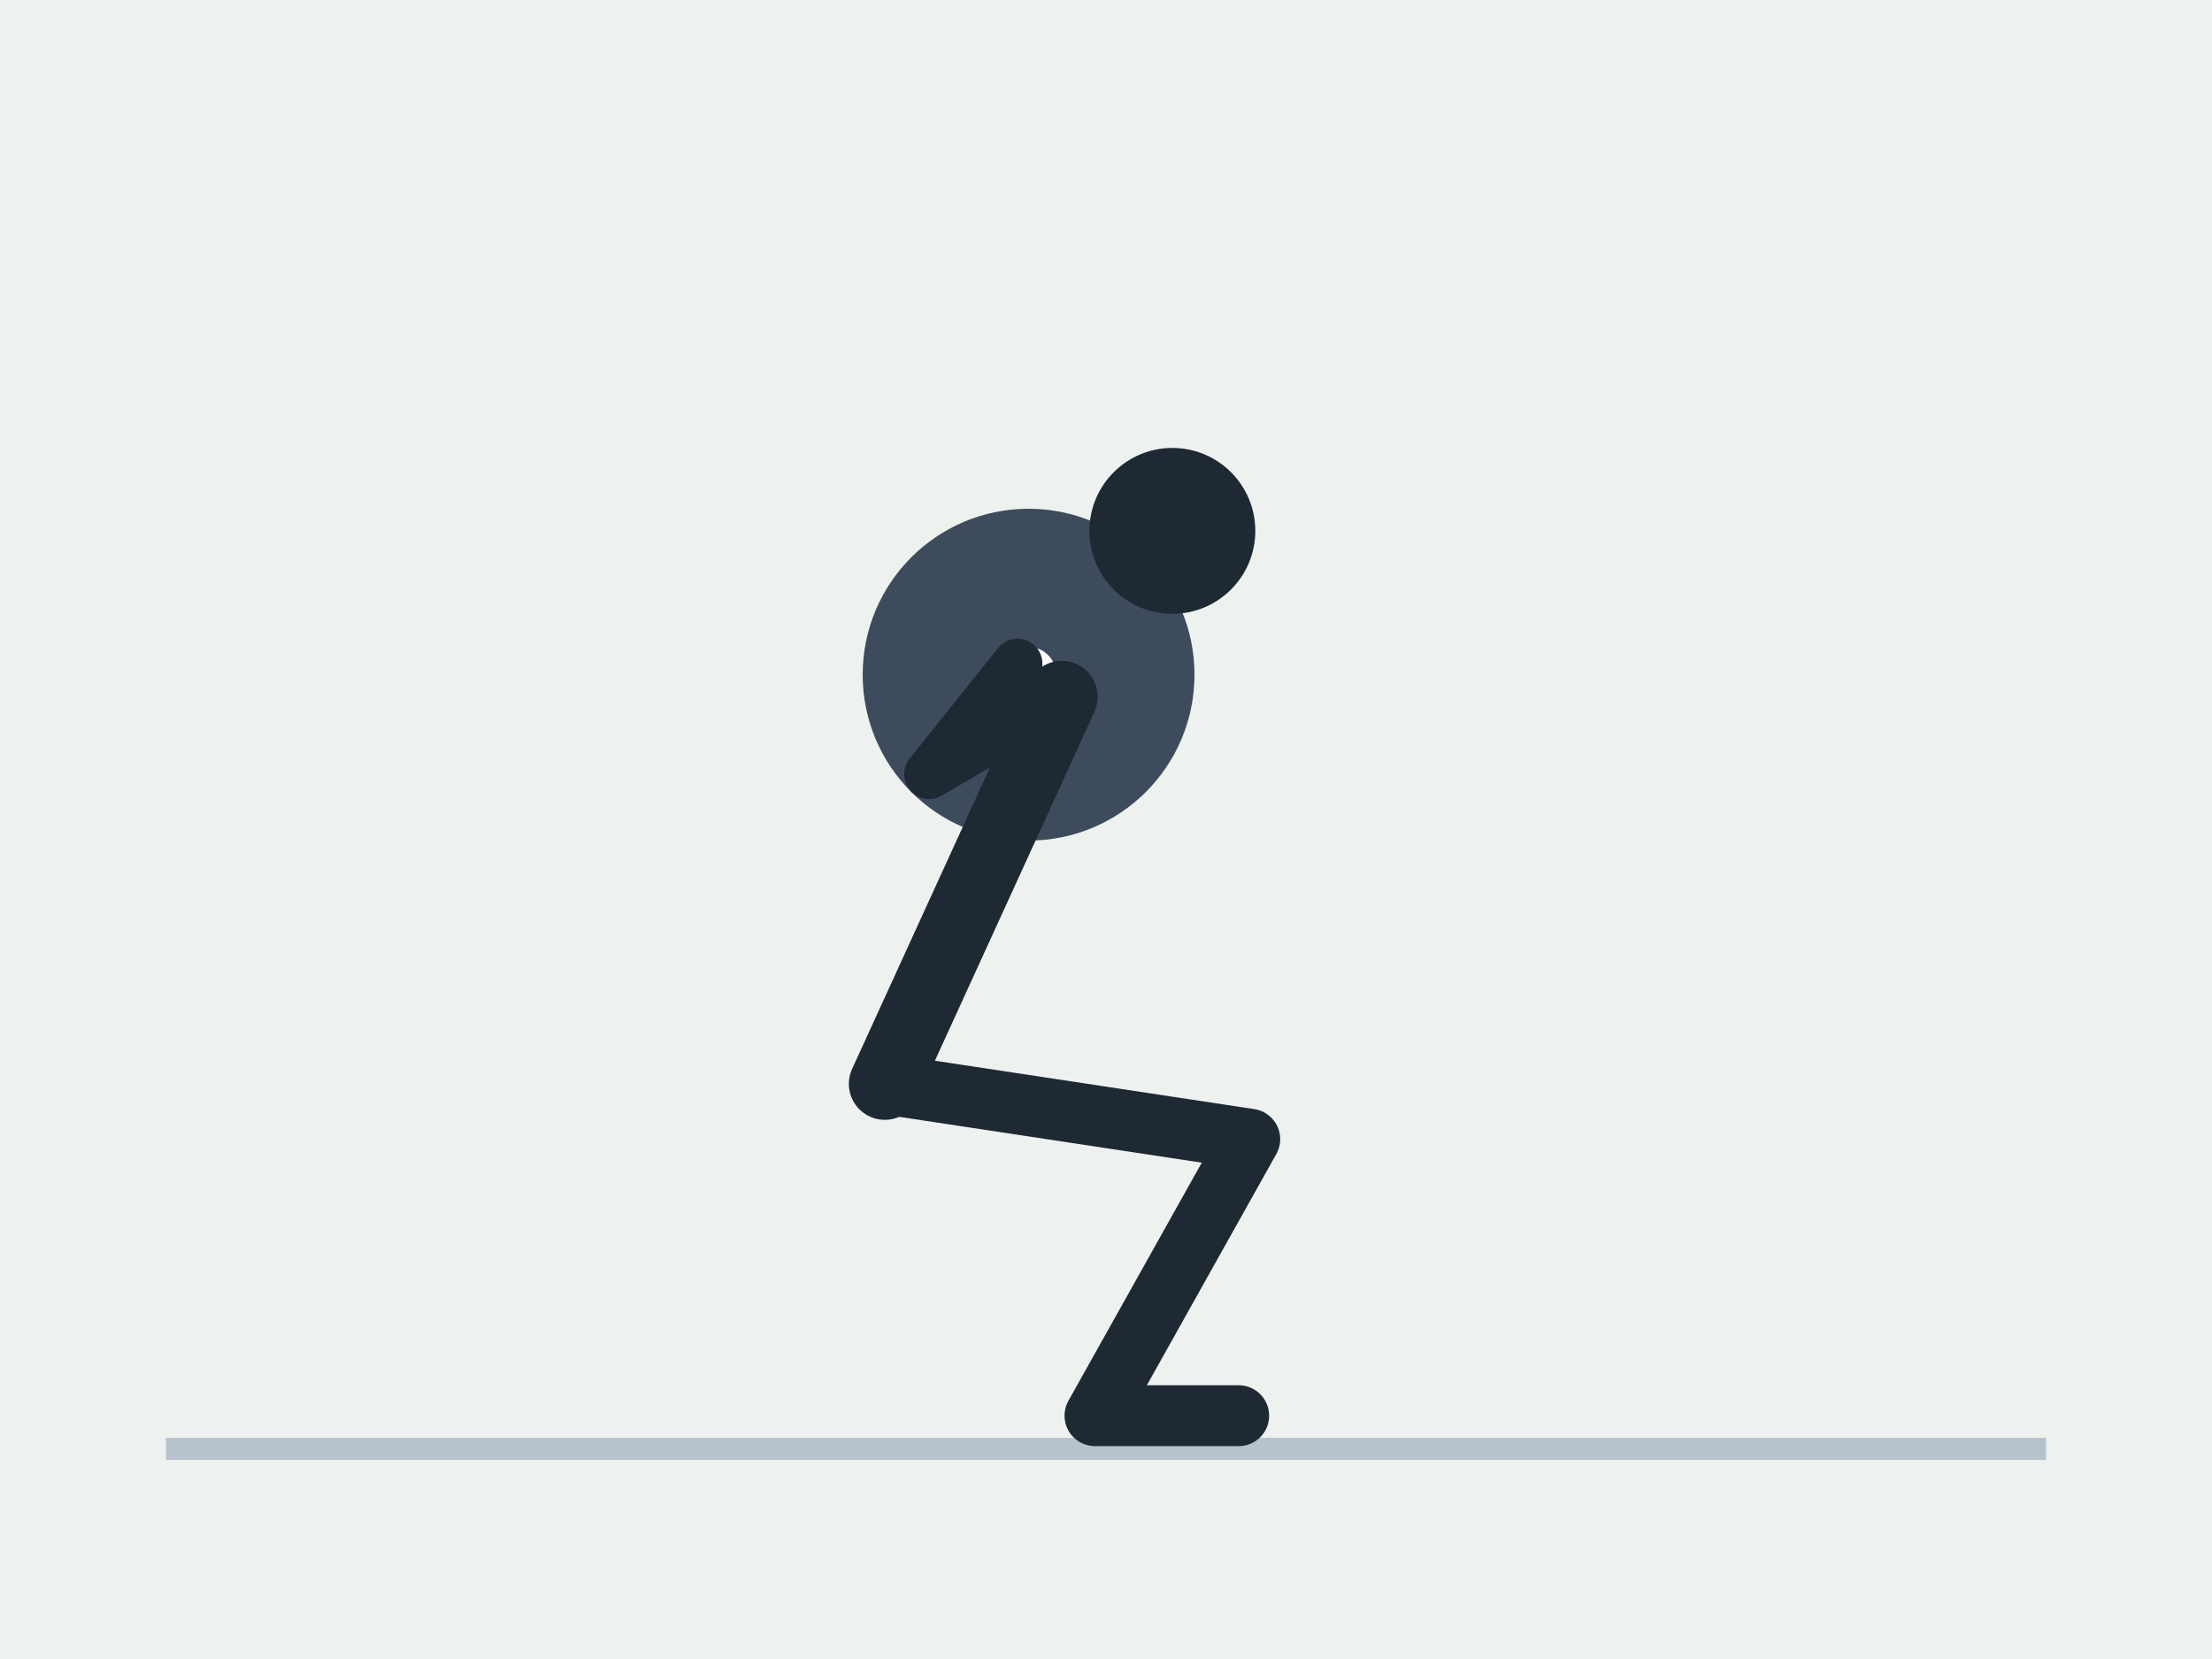
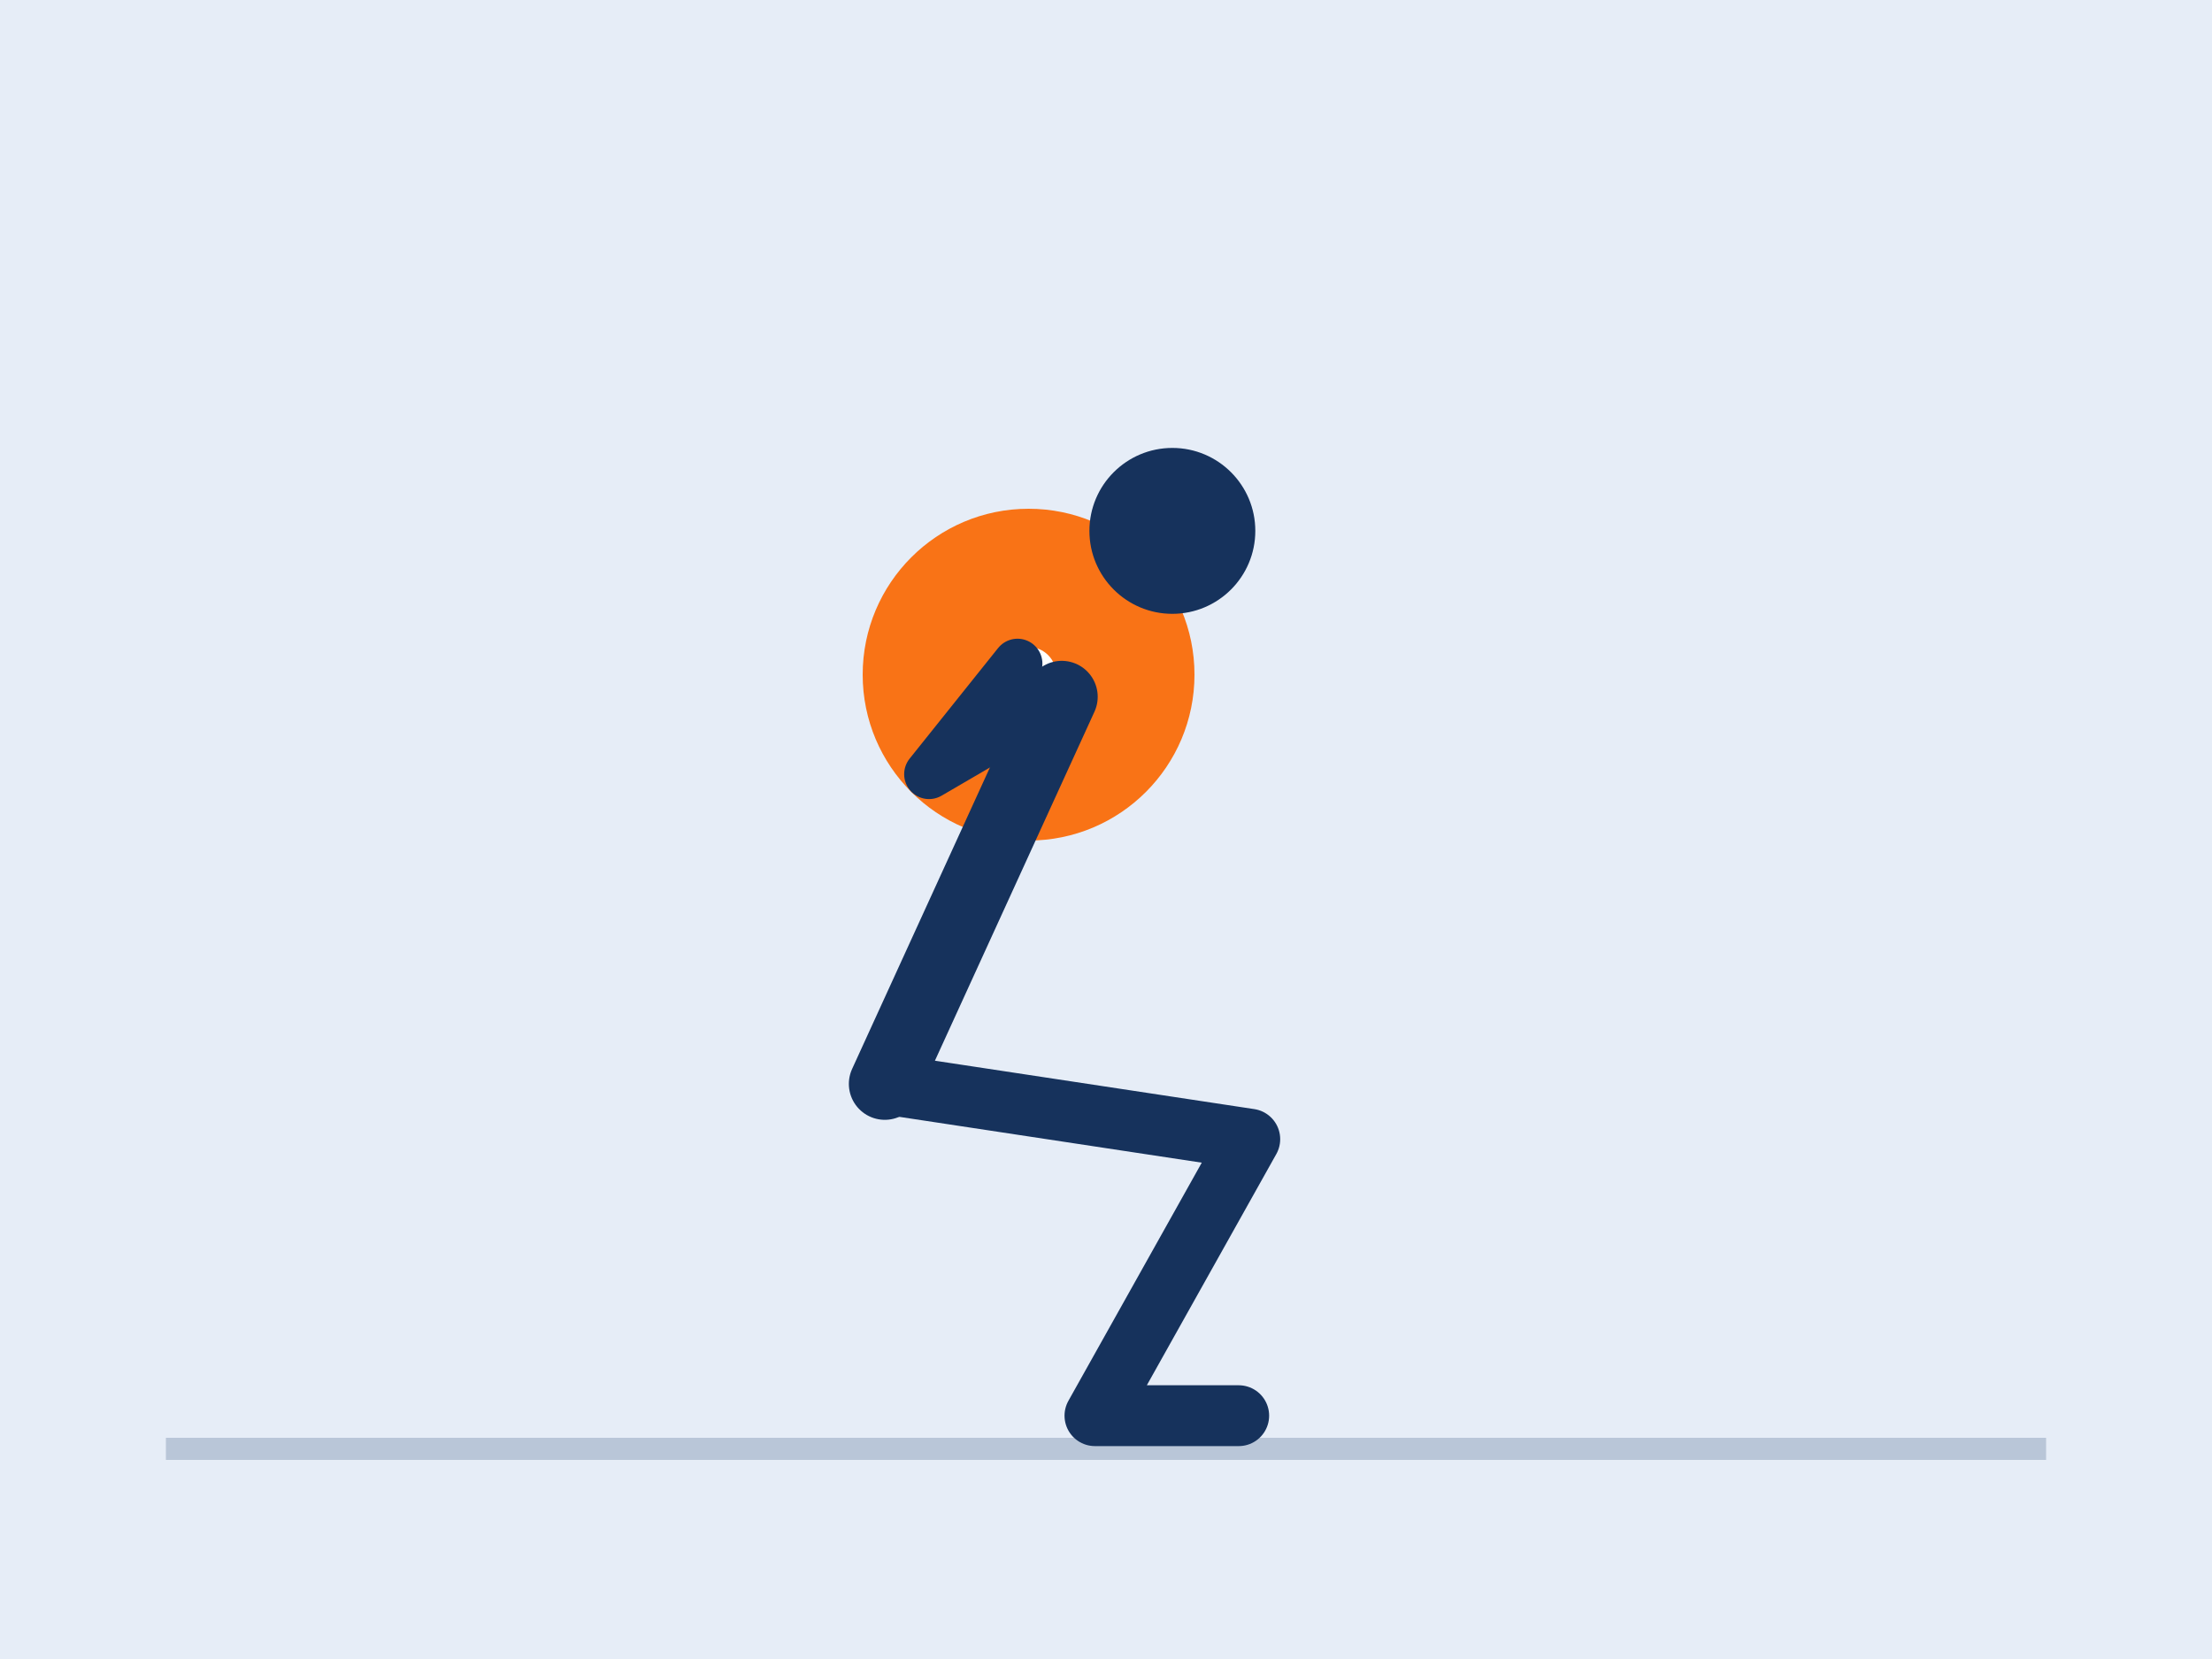
<svg xmlns="http://www.w3.org/2000/svg" viewBox="0 0 400 300" width="400" height="300">
-   <rect width="400" height="300" fill="#edf2ef" />
-   <line x1="30" y1="262" x2="370" y2="262" stroke="#b8c2cc" stroke-width="4" />
-   <circle cx="186" cy="122" r="30" fill="#3d4b5c" />
+   <rect width="400" height="300" fill="#e6edf7" />
+   <line x1="30" y1="262" x2="370" y2="262" stroke="#b9c6d8" stroke-width="4" />
+   <circle cx="186" cy="122" r="30" fill="#f97316" />
  <circle cx="186" cy="122" r="5" fill="#ffffff" />
-   <polyline points="160,196 226,206 198,256 224,256" fill="none" stroke="#1f2933" stroke-width="11" stroke-linecap="round" stroke-linejoin="round" />
-   <line x1="192" y1="126" x2="160" y2="196" stroke="#1f2933" stroke-width="13" stroke-linecap="round" />
-   <polyline points="192,126 168,140 184,120" fill="none" stroke="#1f2933" stroke-width="9" stroke-linecap="round" stroke-linejoin="round" />
-   <circle cx="212" cy="96" r="15" fill="#1f2933" />
+   <polyline points="160,196 226,206 198,256 224,256" fill="none" stroke="#16325c" stroke-width="11" stroke-linecap="round" stroke-linejoin="round" />
+   <line x1="192" y1="126" x2="160" y2="196" stroke="#16325c" stroke-width="13" stroke-linecap="round" />
+   <polyline points="192,126 168,140 184,120" fill="none" stroke="#16325c" stroke-width="9" stroke-linecap="round" stroke-linejoin="round" />
+   <circle cx="212" cy="96" r="15" fill="#16325c" />
</svg>
